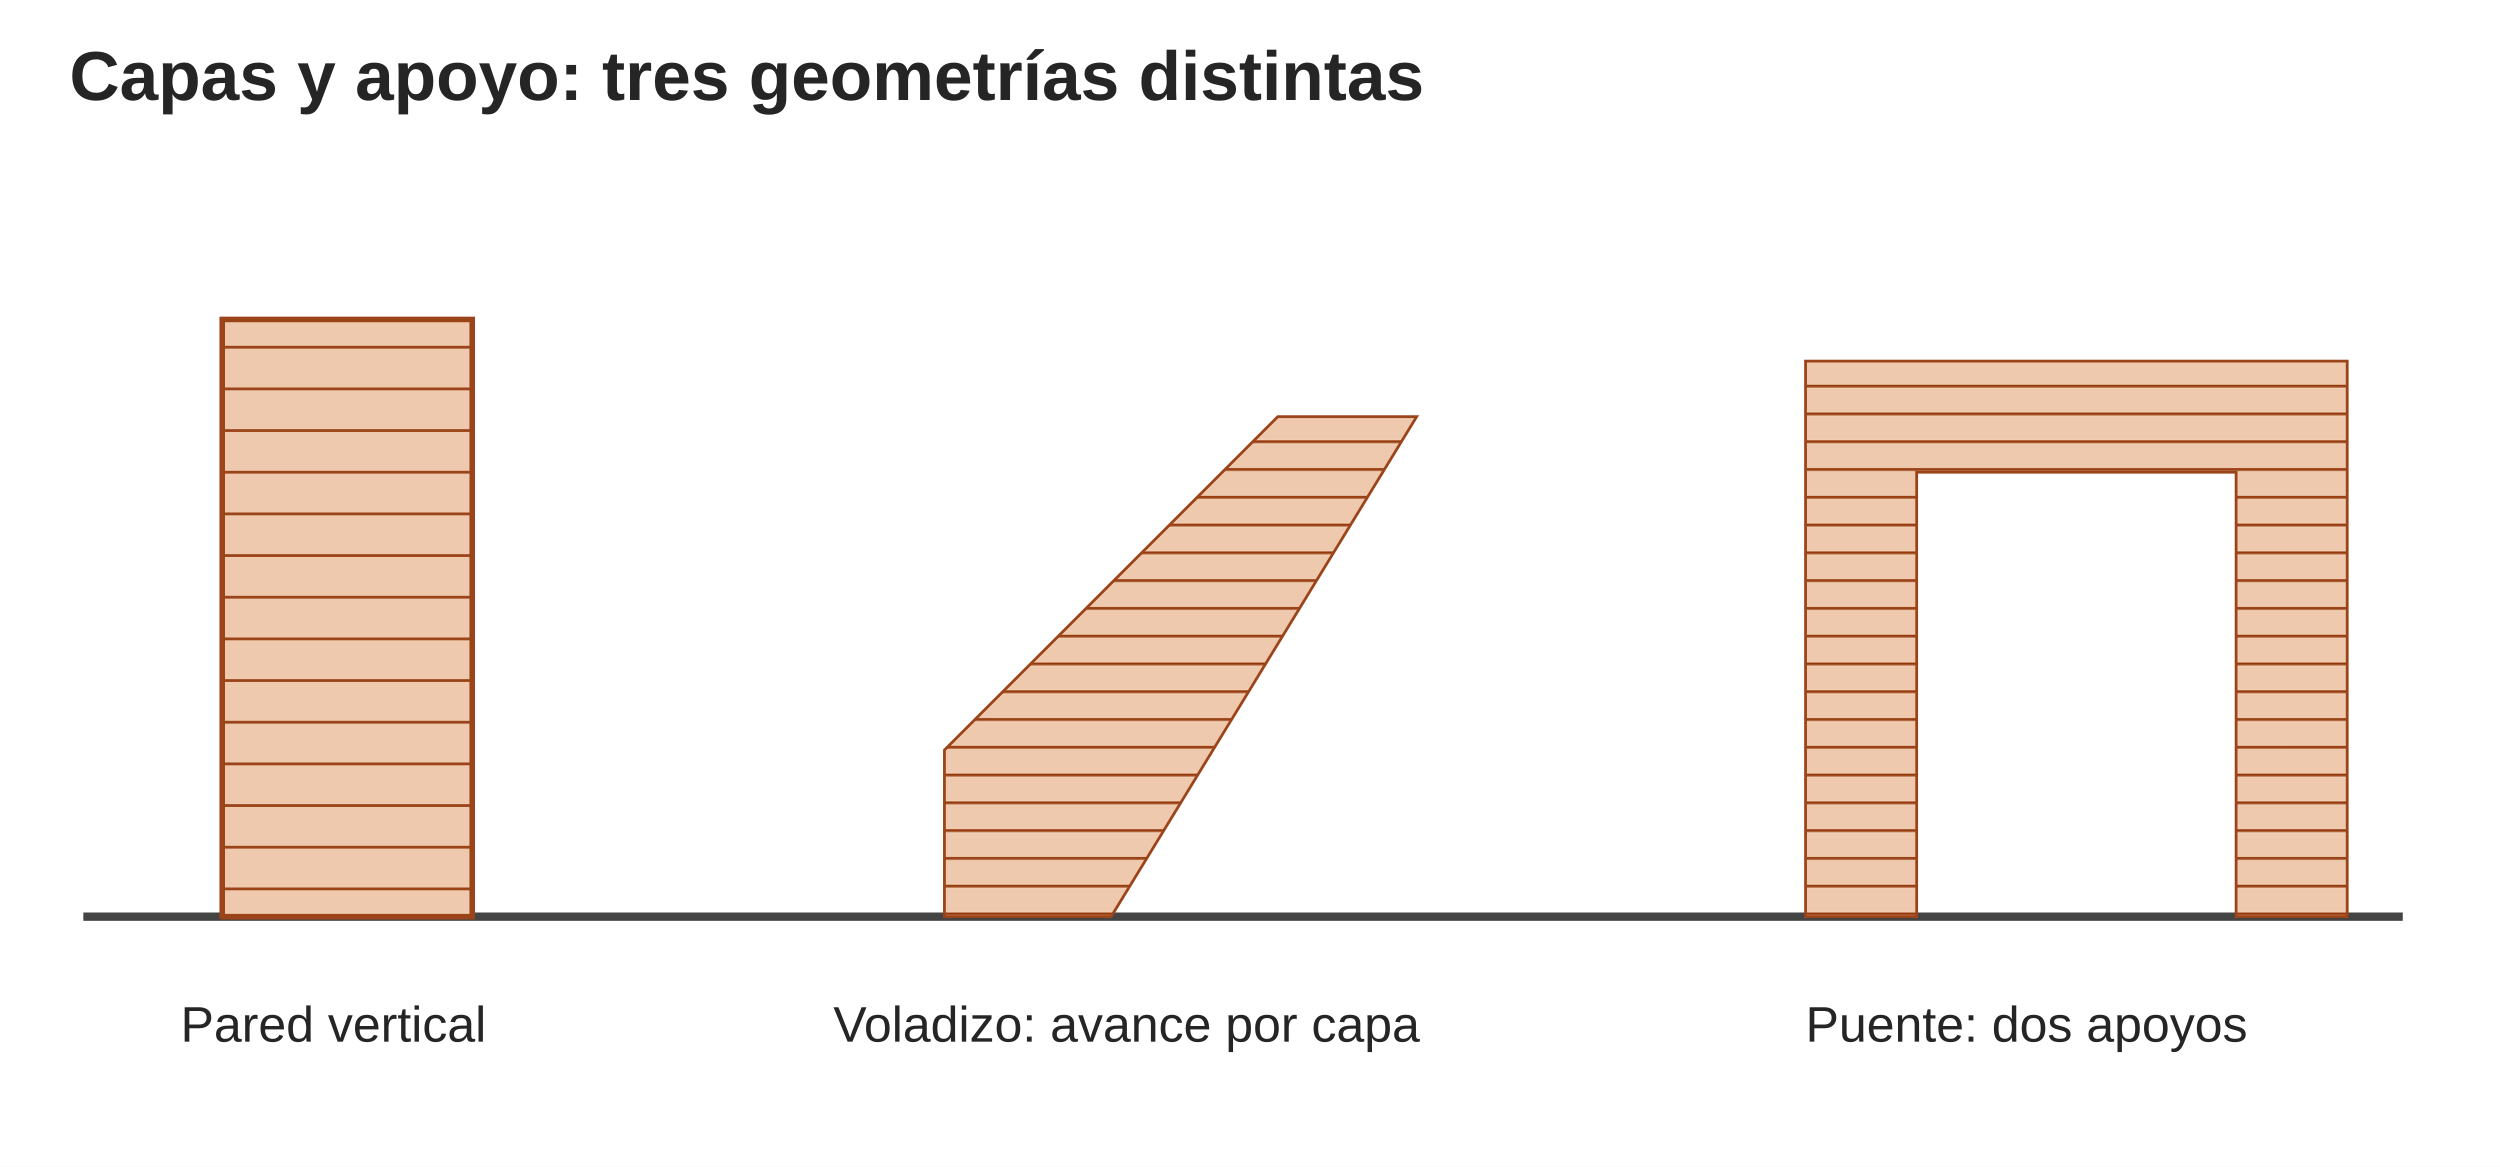
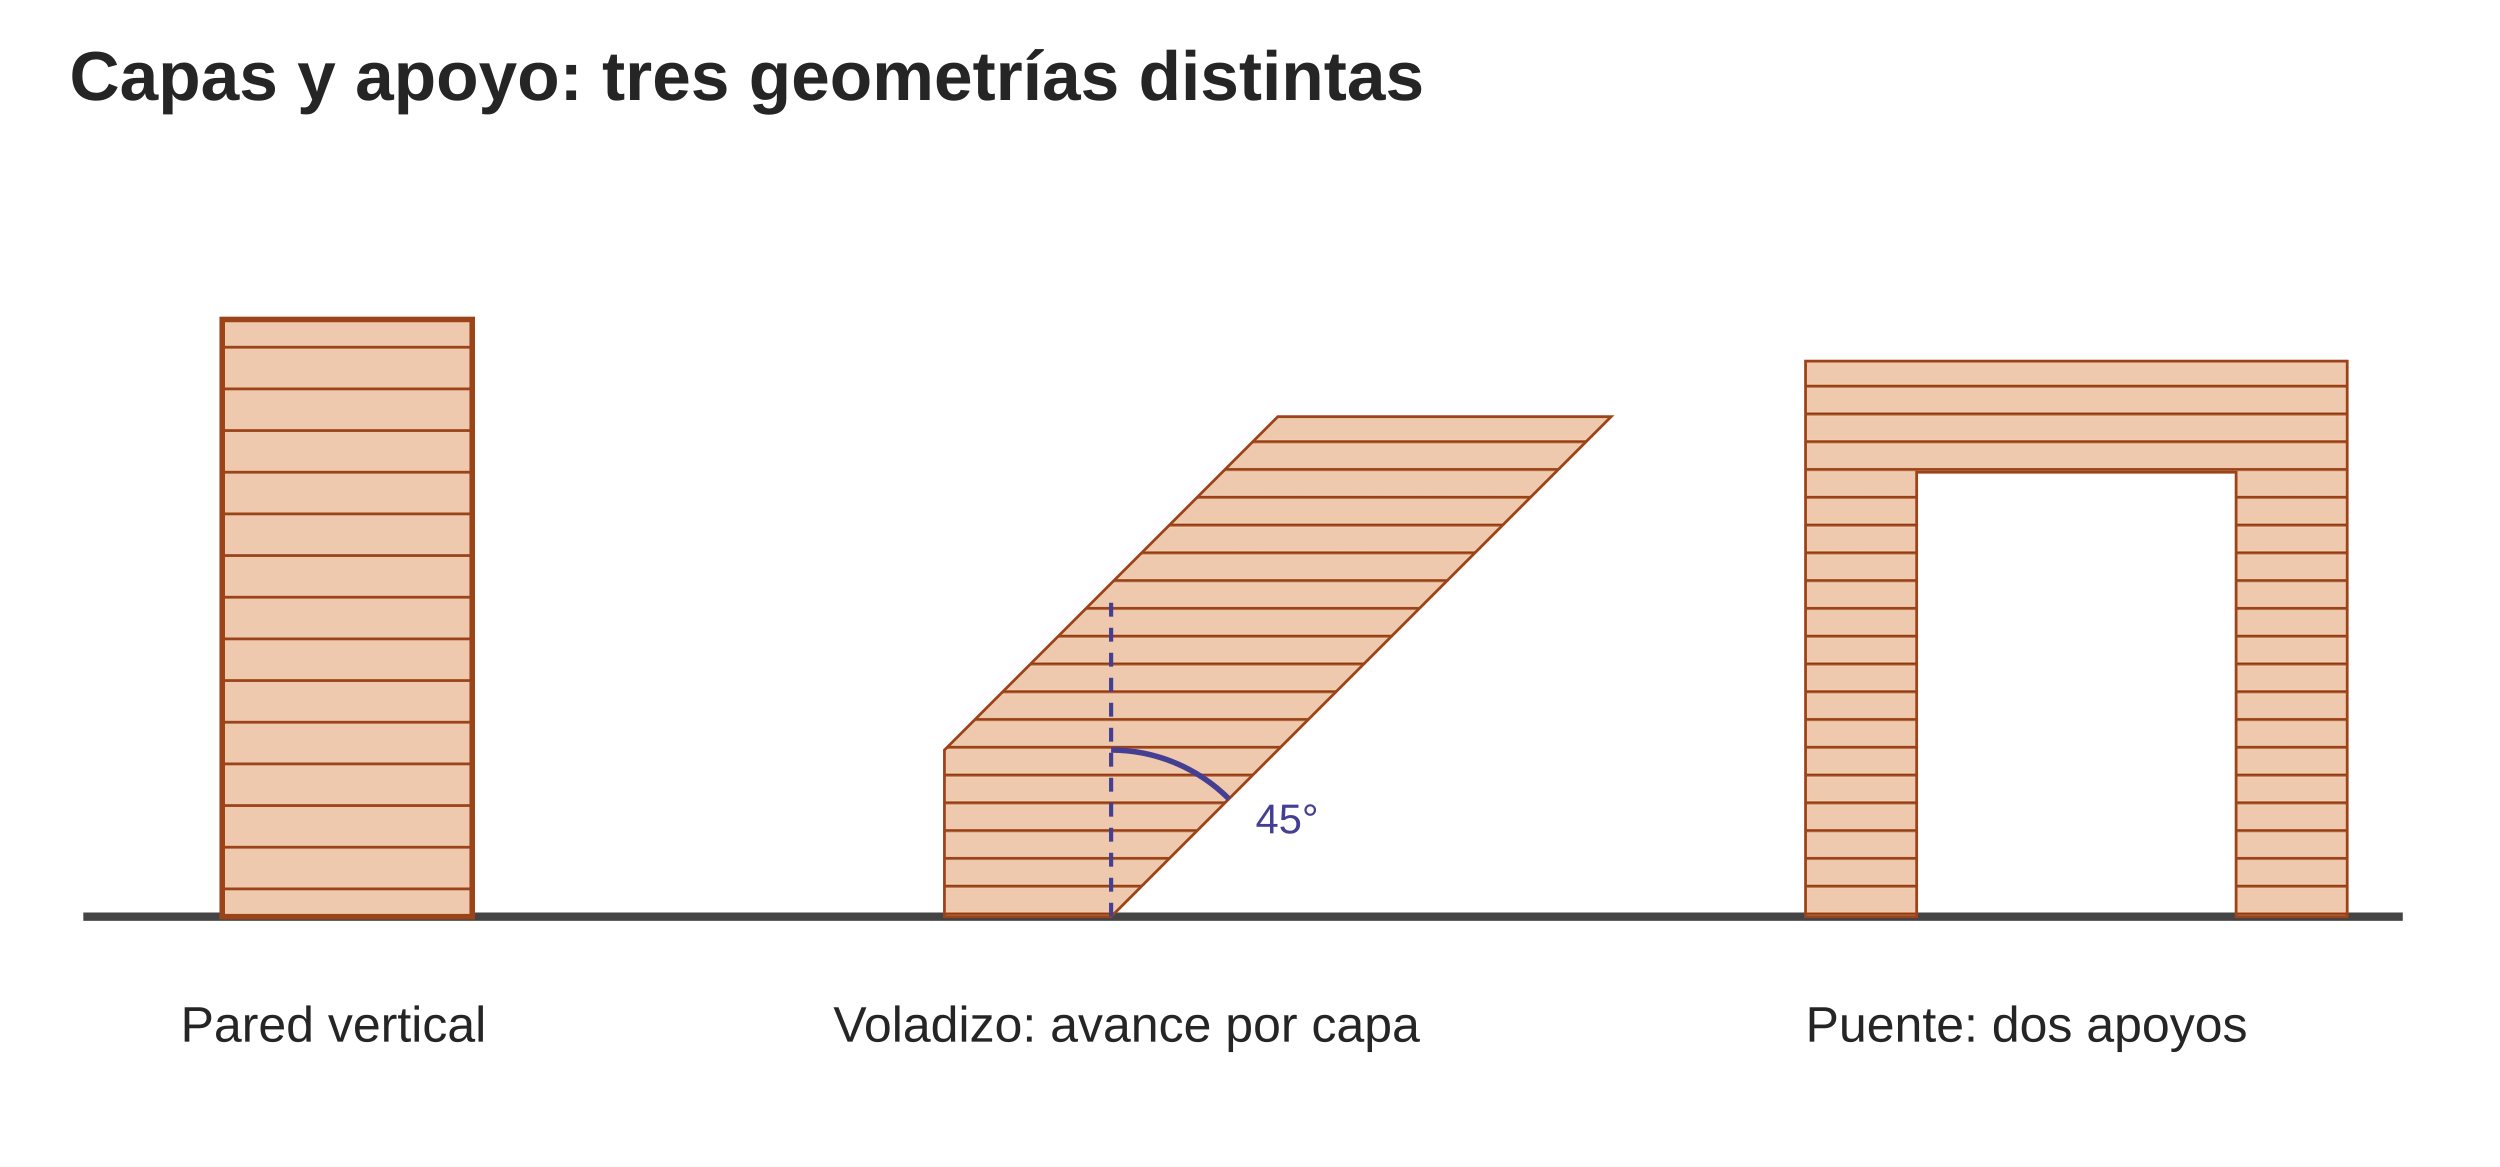
<svg xmlns="http://www.w3.org/2000/svg" width="900" height="420" viewBox="0 0 900 420" role="img">
  <defs>
    <marker id="arr" markerWidth="8" markerHeight="8" refX="7" refY="4" orient="auto-start-reverse" markerUnits="userSpaceOnUse">
      <path d="M0,0 L8,4 L0,8Z" fill="#453f93" />
    </marker>
    <pattern id="capas" width="8" height="10" patternUnits="userSpaceOnUse">
      <rect width="8" height="10" fill="#eec9ad" />
      <path d="M0 9H8" stroke="#9c4419" />
    </pattern>
  </defs>
  <style>text{font-family:Arial,sans-serif;fill:#252525;font-size:18px}.titulo{font-size:25px;font-weight:bold}.small{font-size:15px}.pieza{fill:#eec9ad;stroke:#9c4419;stroke-width:2}.hueco{fill:#e7f2fa;stroke:#367da5;stroke-width:2;stroke-dasharray:6 4}.cota{fill:none;stroke:#453f93;stroke-width:2;marker-start:url(#arr);marker-end:url(#arr)}.flecha{fill:none;stroke:#453f93;stroke-width:3;marker-end:url(#arr)}.mal{fill:#fde5e3;stroke:#a32929;stroke-width:2}</style>
  <rect width="100%" height="100%" fill="white" />
  <text x="25" y="36" class="titulo">Capas y apoyo: tres geometrías distintas</text>
  <path d="M30 330H865" stroke="#444" stroke-width="3" />
  <rect x="80" y="115" width="90" height="215" class="pieza" />
  <path d="M80 125H170" stroke="#9c4419" />
  <path d="M80 140H170" stroke="#9c4419" />
  <path d="M80 155H170" stroke="#9c4419" />
  <path d="M80 170H170" stroke="#9c4419" />
  <path d="M80 185H170" stroke="#9c4419" />
  <path d="M80 200H170" stroke="#9c4419" />
  <path d="M80 215H170" stroke="#9c4419" />
  <path d="M80 230H170" stroke="#9c4419" />
  <path d="M80 245H170" stroke="#9c4419" />
  <path d="M80 260H170" stroke="#9c4419" />
  <path d="M80 275H170" stroke="#9c4419" />
  <path d="M80 290H170" stroke="#9c4419" />
  <path d="M80 305H170" stroke="#9c4419" />
  <path d="M80 320H170" stroke="#9c4419" />
  <text x="65" y="375" class="">Pared vertical</text>
-   <path d="M340 330V270L400 210L460 150H510L400 330Z" fill="url(#capas)" stroke="#9c4419" />
+   <path d="M340 330V270L460 150H580L400 330Z" fill="url(#capas)" stroke="#9c4419" />
+   <path d="M400 330V215" stroke="#453f93" stroke-width="1.5" stroke-dasharray="5 4" />
+   <path d="M400 270A60 60 0 0 1 442.4 287.6" fill="none" stroke="#453f93" stroke-width="2" />
+   <text x="452" y="300" style="fill:#453f93" class="small">45°</text>
  <text x="300" y="375" class="">Voladizo: avance por capa</text>
  <path d="M650 330V130H845V330H805V170H690V330Z" fill="url(#capas)" stroke="#9c4419" />
  <text x="650" y="375" class="">Puente: dos apoyos</text>
</svg>
